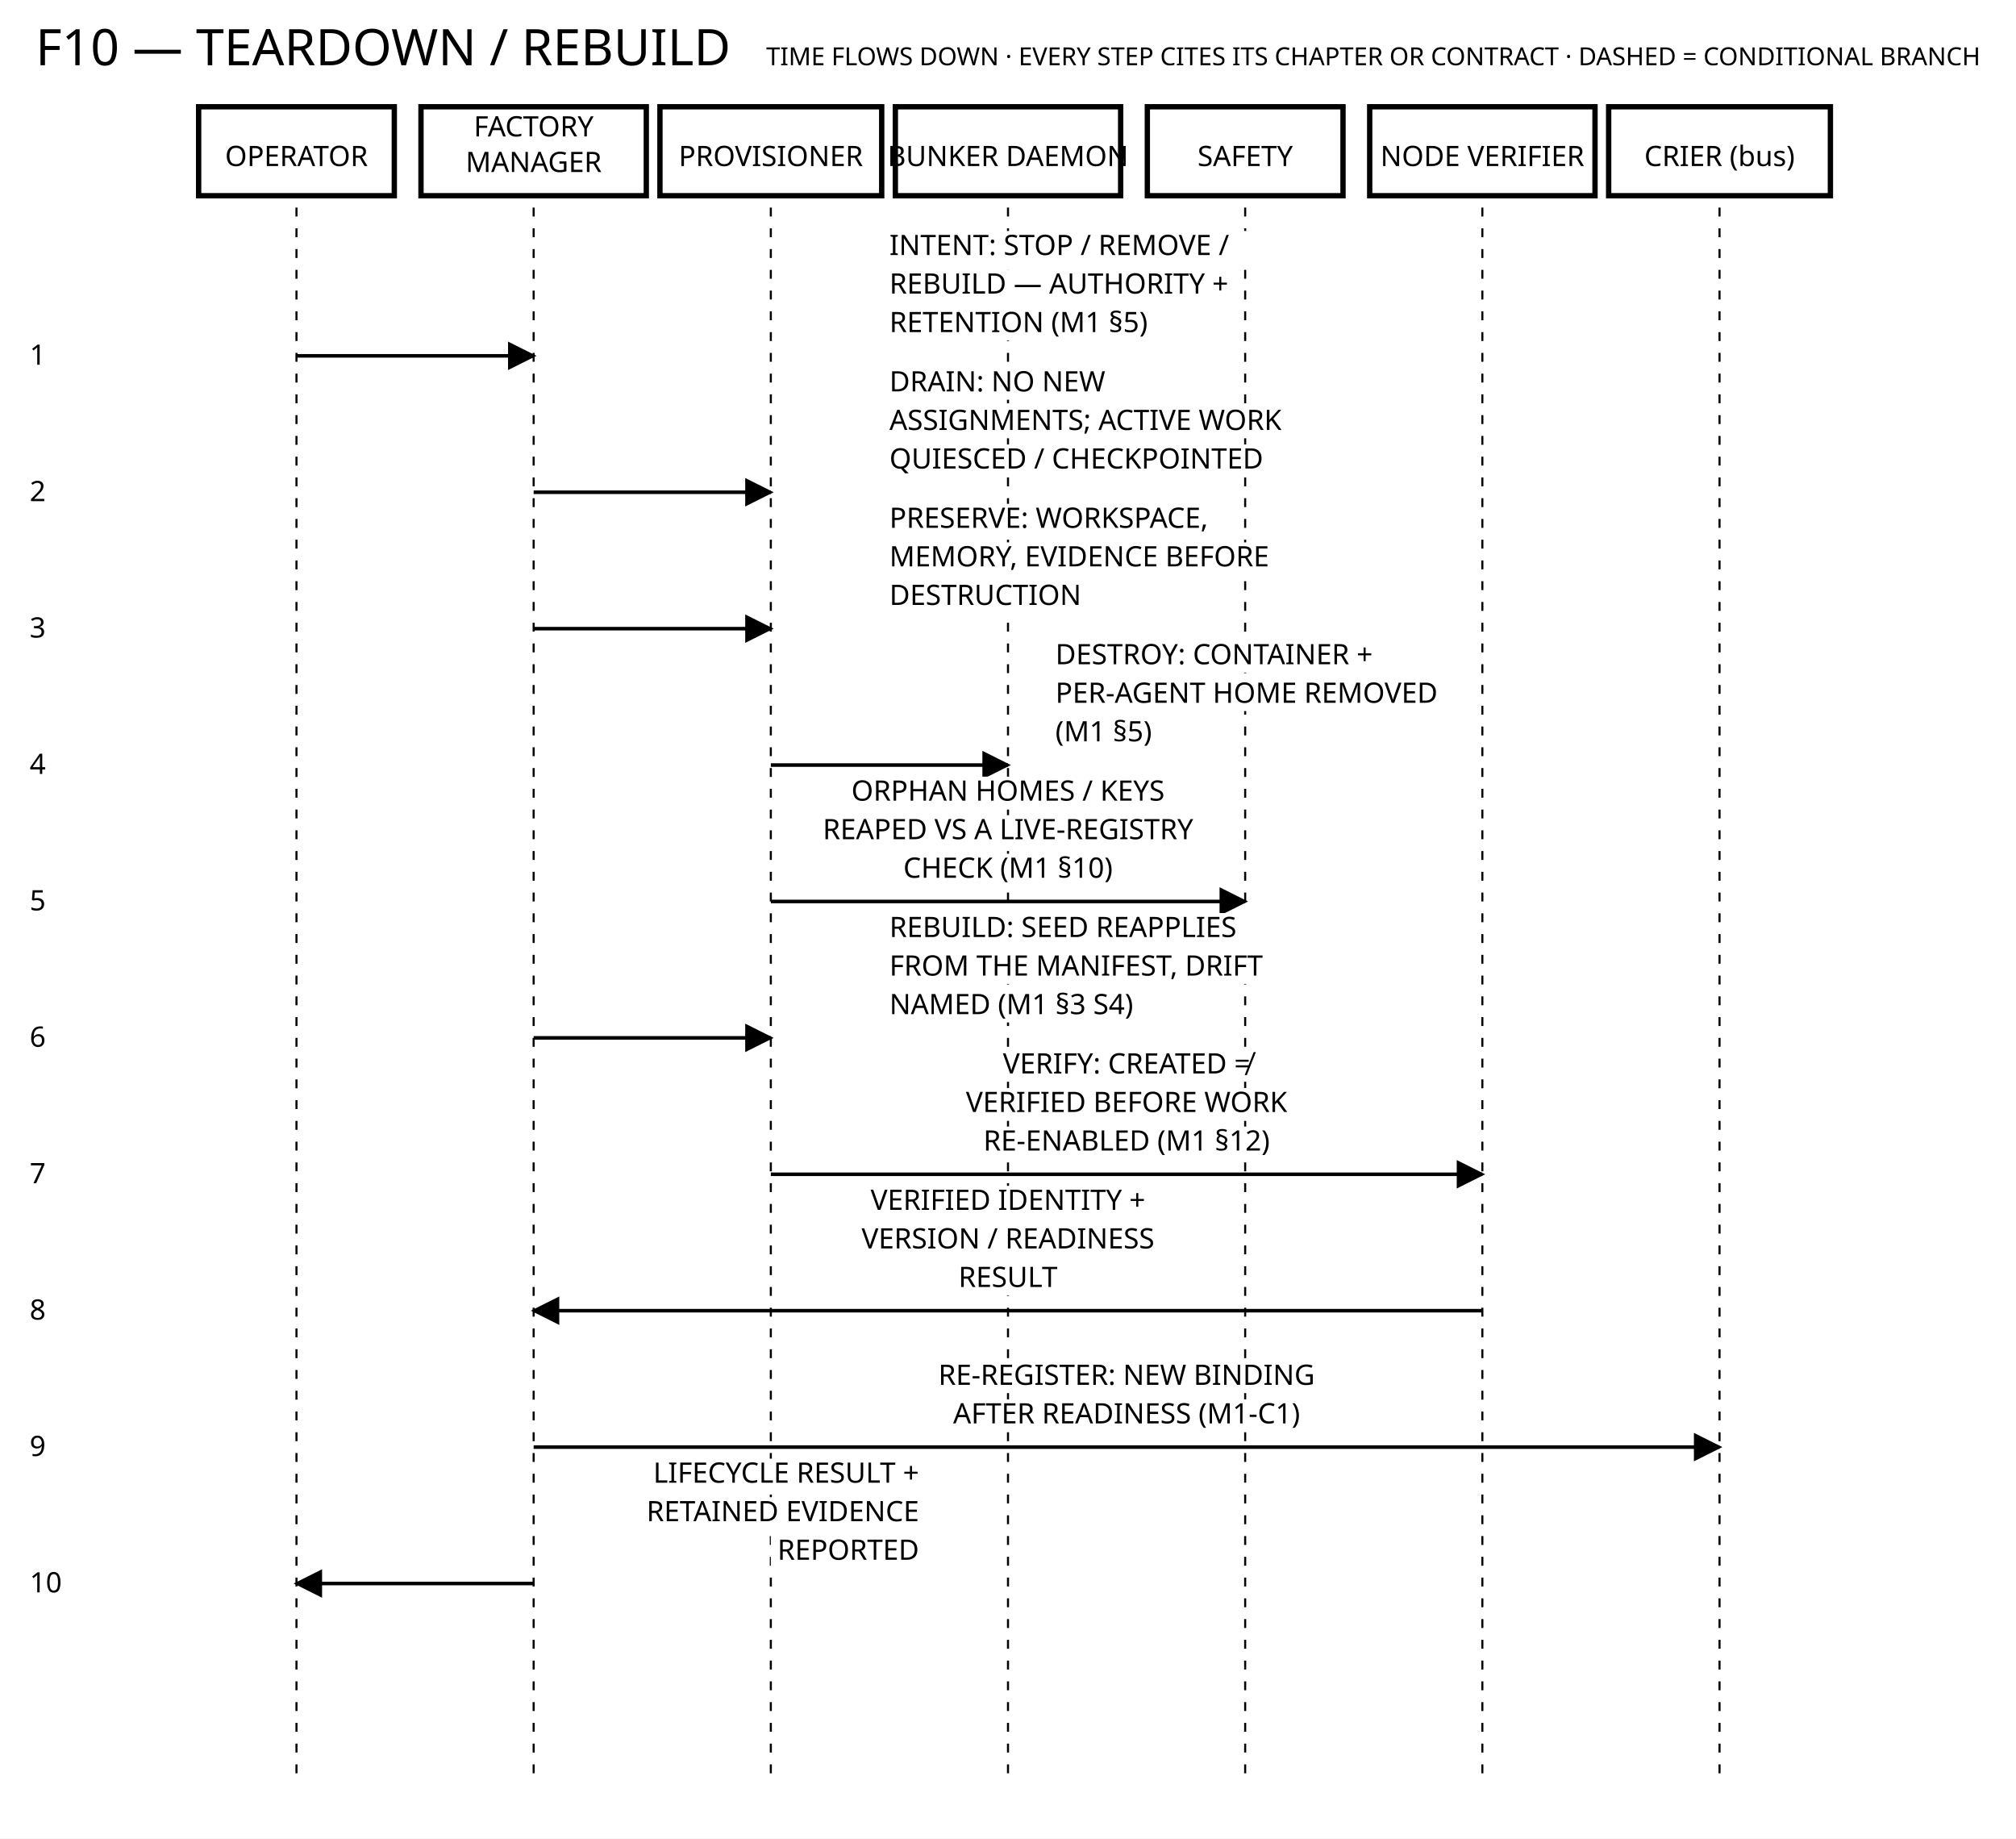
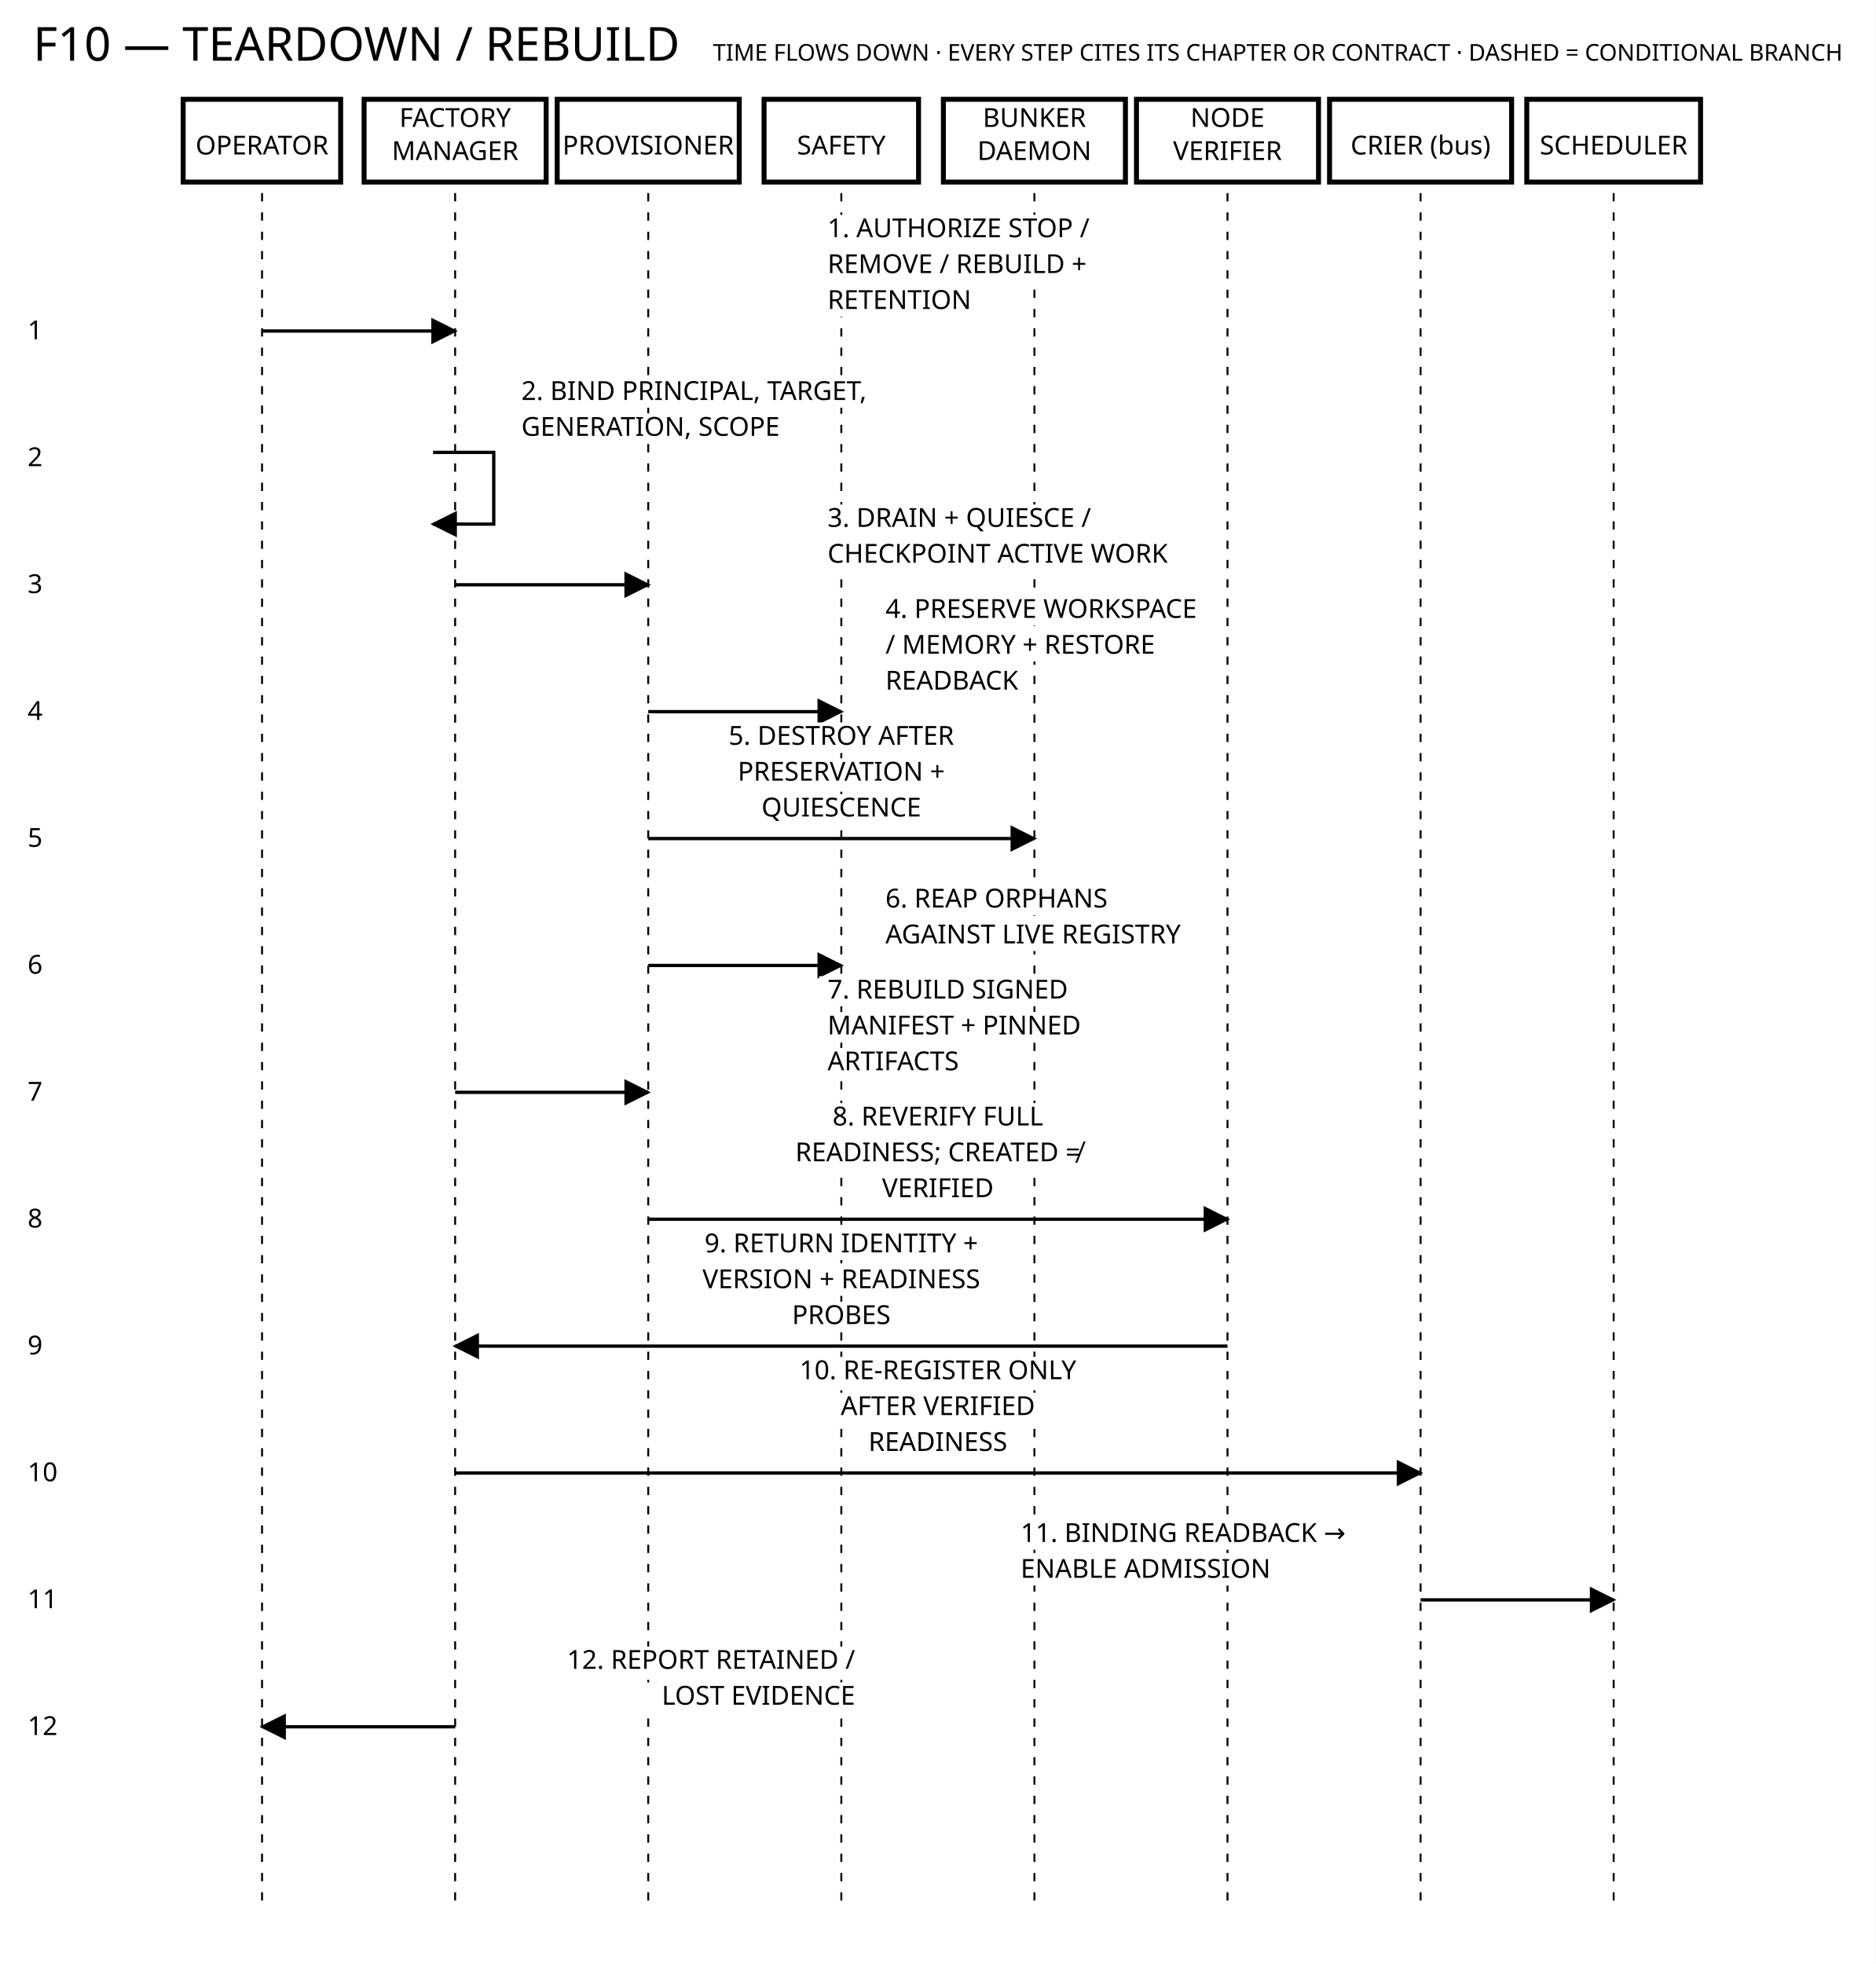
- <svg xmlns="http://www.w3.org/2000/svg" width="170.0mm" height="155.0mm" viewBox="0 0 680 620.0" preserveAspectRatio="xMidYMid meet">
-   <rect width="680" height="620.0" fill="#ffffff" />
+ <svg xmlns="http://www.w3.org/2000/svg" width="170.0mm" height="178.0mm" viewBox="0 0 680 712.0" preserveAspectRatio="xMidYMid meet">
+   <rect width="680" height="712.0" fill="#ffffff" />
  <defs>
    <marker id="ar" viewBox="0 0 10 10" refX="9" refY="5" markerWidth="8" markerHeight="8" orient="auto">
      <path d="M0,0 L10,5 L0,10 z" fill="#000000" />
    </marker>
  </defs>
  <g font-family="Routed Gothic Narrow, Routed Gothic, sans-serif">
    <text x="12.0" y="22.0" font-size="17.00" fill="#000000" text-anchor="start">F10 — TEARDOWN / REBUILD</text>
    <text x="668.0" y="22.0" font-size="8.40" fill="#000000" text-anchor="end">TIME FLOWS DOWN · EVERY STEP CITES ITS CHAPTER OR CONTRACT · DASHED = CONDITIONAL BRANCH</text>
-     <rect x="67.0" y="36.0" width="66.0" height="30.0" fill="#ffffff" stroke="#000000" stroke-width="1.8" />
-     <text x="100.0" y="56.0" font-size="9.50" fill="#000000" text-anchor="middle">OPERATOR</text>
-     <polyline points="100.0,70.0 100.0,600.0" fill="none" stroke="#000000" stroke-width="0.7" stroke-dasharray="3 4" />
-     <rect x="142.0" y="36.0" width="76.0" height="30.0" fill="#ffffff" stroke="#000000" stroke-width="1.8" />
-     <text x="180.0" y="46.0" font-size="9.50" fill="#000000" text-anchor="middle">FACTORY</text>
-     <text x="180.0" y="58.0" font-size="9.50" fill="#000000" text-anchor="middle">MANAGER</text>
-     <polyline points="180.0,70.0 180.0,600.0" fill="none" stroke="#000000" stroke-width="0.7" stroke-dasharray="3 4" />
-     <rect x="222.6" y="36.0" width="74.8" height="30.0" fill="#ffffff" stroke="#000000" stroke-width="1.8" />
-     <text x="260.0" y="56.0" font-size="9.50" fill="#000000" text-anchor="middle">PROVISIONER</text>
-     <polyline points="260.0,70.0 260.0,600.0" fill="none" stroke="#000000" stroke-width="0.7" stroke-dasharray="3 4" />
-     <rect x="302.0" y="36.0" width="76.0" height="30.0" fill="#ffffff" stroke="#000000" stroke-width="1.8" />
-     <text x="340.0" y="56.0" font-size="9.50" fill="#000000" text-anchor="middle">BUNKER DAEMON</text>
-     <polyline points="340.0,70.0 340.0,600.0" fill="none" stroke="#000000" stroke-width="0.7" stroke-dasharray="3 4" />
-     <rect x="387.0" y="36.0" width="66.0" height="30.0" fill="#ffffff" stroke="#000000" stroke-width="1.8" />
-     <text x="420.0" y="56.0" font-size="9.50" fill="#000000" text-anchor="middle">SAFETY</text>
-     <polyline points="420.0,70.0 420.0,600.0" fill="none" stroke="#000000" stroke-width="0.7" stroke-dasharray="3 4" />
-     <rect x="462.0" y="36.0" width="76.0" height="30.0" fill="#ffffff" stroke="#000000" stroke-width="1.8" />
-     <text x="500.0" y="56.0" font-size="9.50" fill="#000000" text-anchor="middle">NODE VERIFIER</text>
-     <polyline points="500.0,70.0 500.0,600.0" fill="none" stroke="#000000" stroke-width="0.7" stroke-dasharray="3 4" />
-     <rect x="542.6" y="36.0" width="74.8" height="30.0" fill="#ffffff" stroke="#000000" stroke-width="1.8" />
-     <text x="580.0" y="56.0" font-size="9.50" fill="#000000" text-anchor="middle">CRIER (bus)</text>
-     <polyline points="580.0,70.0 580.0,600.0" fill="none" stroke="#000000" stroke-width="0.7" stroke-dasharray="3 4" />
+     <rect x="66.4" y="36.0" width="57.1" height="30.0" fill="#ffffff" stroke="#000000" stroke-width="1.8" />
+     <text x="95.0" y="56.0" font-size="9.50" fill="#000000" text-anchor="middle">OPERATOR</text>
+     <polyline points="95.0,70.0 95.0,692.0" fill="none" stroke="#000000" stroke-width="0.7" stroke-dasharray="3 4" />
+     <rect x="132.0" y="36.0" width="66.0" height="30.0" fill="#ffffff" stroke="#000000" stroke-width="1.8" />
+     <text x="165.0" y="46.0" font-size="9.50" fill="#000000" text-anchor="middle">FACTORY</text>
+     <text x="165.0" y="58.0" font-size="9.50" fill="#000000" text-anchor="middle">MANAGER</text>
+     <polyline points="165.0,70.0 165.0,692.0" fill="none" stroke="#000000" stroke-width="0.7" stroke-dasharray="3 4" />
+     <rect x="202.0" y="36.0" width="66.0" height="30.0" fill="#ffffff" stroke="#000000" stroke-width="1.8" />
+     <text x="235.0" y="56.0" font-size="9.50" fill="#000000" text-anchor="middle">PROVISIONER</text>
+     <polyline points="235.0,70.0 235.0,692.0" fill="none" stroke="#000000" stroke-width="0.7" stroke-dasharray="3 4" />
+     <rect x="277.0" y="36.0" width="56.0" height="30.0" fill="#ffffff" stroke="#000000" stroke-width="1.8" />
+     <text x="305.0" y="56.0" font-size="9.50" fill="#000000" text-anchor="middle">SAFETY</text>
+     <polyline points="305.0,70.0 305.0,692.0" fill="none" stroke="#000000" stroke-width="0.7" stroke-dasharray="3 4" />
+     <rect x="342.0" y="36.0" width="66.0" height="30.0" fill="#ffffff" stroke="#000000" stroke-width="1.8" />
+     <text x="375.0" y="46.0" font-size="9.50" fill="#000000" text-anchor="middle">BUNKER</text>
+     <text x="375.0" y="58.0" font-size="9.50" fill="#000000" text-anchor="middle">DAEMON</text>
+     <polyline points="375.0,70.0 375.0,692.0" fill="none" stroke="#000000" stroke-width="0.7" stroke-dasharray="3 4" />
+     <rect x="412.0" y="36.0" width="66.0" height="30.0" fill="#ffffff" stroke="#000000" stroke-width="1.8" />
+     <text x="445.0" y="46.0" font-size="9.50" fill="#000000" text-anchor="middle">NODE</text>
+     <text x="445.0" y="58.0" font-size="9.50" fill="#000000" text-anchor="middle">VERIFIER</text>
+     <polyline points="445.0,70.0 445.0,692.0" fill="none" stroke="#000000" stroke-width="0.7" stroke-dasharray="3 4" />
+     <rect x="482.0" y="36.0" width="66.0" height="30.0" fill="#ffffff" stroke="#000000" stroke-width="1.8" />
+     <text x="515.0" y="56.0" font-size="9.50" fill="#000000" text-anchor="middle">CRIER (bus)</text>
+     <polyline points="515.0,70.0 515.0,692.0" fill="none" stroke="#000000" stroke-width="0.7" stroke-dasharray="3 4" />
+     <rect x="553.5" y="36.0" width="63.0" height="30.0" fill="#ffffff" stroke="#000000" stroke-width="1.8" />
+     <text x="585.0" y="56.0" font-size="9.50" fill="#000000" text-anchor="middle">SCHEDULER</text>
+     <polyline points="585.0,70.0 585.0,692.0" fill="none" stroke="#000000" stroke-width="0.7" stroke-dasharray="3 4" />
    <text x="10.0" y="123.0" font-size="9.50" fill="#000000" text-anchor="start">1</text>
-     <polyline points="100.0,120.0 180.0,120.0" fill="none" stroke="#000000" stroke-width="1.2" marker-end="url(#ar)" />
-     <rect x="297.0" y="77.9" width="132.5" height="10.9" fill="#ffffff" />
-     <text x="300.0" y="86.0" font-size="9.50" fill="#000000" text-anchor="start">INTENT: STOP / REMOVE /</text>
-     <rect x="297.0" y="90.9" width="121.5" height="10.9" fill="#ffffff" />
-     <text x="300.0" y="99.0" font-size="9.50" fill="#000000" text-anchor="start">REBUILD — AUTHORITY +</text>
-     <rect x="297.0" y="103.9" width="99.5" height="10.9" fill="#ffffff" />
-     <text x="300.0" y="112.0" font-size="9.50" fill="#000000" text-anchor="start">RETENTION (M1 §5)</text>
+     <polyline points="95.0,120.0 165.0,120.0" fill="none" stroke="#000000" stroke-width="1.2" marker-end="url(#ar)" />
+     <rect x="297.0" y="77.9" width="110.5" height="10.9" fill="#ffffff" />
+     <text x="300.0" y="86.0" font-size="9.50" fill="#000000" text-anchor="start">1. AUTHORIZE STOP /</text>
+     <rect x="297.0" y="90.9" width="105.0" height="10.9" fill="#ffffff" />
+     <text x="300.0" y="99.0" font-size="9.50" fill="#000000" text-anchor="start">REMOVE / REBUILD +</text>
+     <rect x="297.0" y="103.9" width="55.5" height="10.9" fill="#ffffff" />
+     <text x="300.0" y="112.0" font-size="9.50" fill="#000000" text-anchor="start">RETENTION</text>
    <text x="10.0" y="169.0" font-size="9.50" fill="#000000" text-anchor="start">2</text>
-     <polyline points="180.0,166.0 260.0,166.0" fill="none" stroke="#000000" stroke-width="1.2" marker-end="url(#ar)" />
-     <rect x="297.0" y="123.9" width="77.5" height="10.9" fill="#ffffff" />
-     <text x="300.0" y="132.0" font-size="9.50" fill="#000000" text-anchor="start">DRAIN: NO NEW</text>
-     <rect x="297.0" y="136.9" width="138.0" height="10.9" fill="#ffffff" />
-     <text x="300.0" y="145.0" font-size="9.50" fill="#000000" text-anchor="start">ASSIGNMENTS; ACTIVE WORK</text>
-     <rect x="297.0" y="149.9" width="132.5" height="10.9" fill="#ffffff" />
-     <text x="300.0" y="158.0" font-size="9.50" fill="#000000" text-anchor="start">QUIESCED / CHECKPOINTED</text>
+     <polyline points="157.0,164.0 179.0,164.0 179.0,190.0 157.0,190.0" fill="none" stroke="#000000" stroke-width="1.2" marker-end="url(#ar)" />
+     <rect x="186.0" y="136.9" width="149.0" height="10.9" fill="#ffffff" />
+     <text x="189.0" y="145.0" font-size="9.50" fill="#000000" text-anchor="start">2. BIND PRINCIPAL, TARGET,</text>
+     <rect x="186.0" y="149.9" width="99.5" height="10.9" fill="#ffffff" />
+     <text x="189.0" y="158.0" font-size="9.50" fill="#000000" text-anchor="start">GENERATION, SCOPE</text>
    <text x="10.0" y="215.0" font-size="9.50" fill="#000000" text-anchor="start">3</text>
-     <polyline points="180.0,212.0 260.0,212.0" fill="none" stroke="#000000" stroke-width="1.2" marker-end="url(#ar)" />
-     <rect x="297.0" y="169.9" width="116.0" height="10.9" fill="#ffffff" />
-     <text x="300.0" y="178.0" font-size="9.50" fill="#000000" text-anchor="start">PRESERVE: WORKSPACE,</text>
-     <rect x="297.0" y="182.9" width="132.5" height="10.9" fill="#ffffff" />
-     <text x="300.0" y="191.0" font-size="9.50" fill="#000000" text-anchor="start">MEMORY, EVIDENCE BEFORE</text>
-     <rect x="297.0" y="195.9" width="66.5" height="10.9" fill="#ffffff" />
-     <text x="300.0" y="204.0" font-size="9.50" fill="#000000" text-anchor="start">DESTRUCTION</text>
+     <polyline points="165.0,212.0 235.0,212.0" fill="none" stroke="#000000" stroke-width="1.2" marker-end="url(#ar)" />
+     <rect x="297.0" y="182.9" width="116.0" height="10.9" fill="#ffffff" />
+     <text x="300.0" y="191.0" font-size="9.50" fill="#000000" text-anchor="start">3. DRAIN + QUIESCE /</text>
+     <rect x="297.0" y="195.9" width="127.0" height="10.9" fill="#ffffff" />
+     <text x="300.0" y="204.0" font-size="9.50" fill="#000000" text-anchor="start">CHECKPOINT ACTIVE WORK</text>
    <text x="10.0" y="261.0" font-size="9.50" fill="#000000" text-anchor="start">4</text>
-     <polyline points="260.0,258.0 340.0,258.0" fill="none" stroke="#000000" stroke-width="1.2" marker-end="url(#ar)" />
-     <rect x="353.0" y="215.9" width="116.0" height="10.9" fill="#ffffff" />
-     <text x="356.0" y="224.0" font-size="9.50" fill="#000000" text-anchor="start">DESTROY: CONTAINER +</text>
-     <rect x="353.0" y="228.9" width="127.0" height="10.9" fill="#ffffff" />
-     <text x="356.0" y="237.0" font-size="9.50" fill="#000000" text-anchor="start">PER-AGENT HOME REMOVED</text>
-     <rect x="353.0" y="241.9" width="44.5" height="10.9" fill="#ffffff" />
-     <text x="356.0" y="250.0" font-size="9.50" fill="#000000" text-anchor="start">(M1 §5)</text>
+     <polyline points="235.0,258.0 305.0,258.0" fill="none" stroke="#000000" stroke-width="1.2" marker-end="url(#ar)" />
+     <rect x="318.0" y="215.9" width="121.5" height="10.9" fill="#ffffff" />
+     <text x="321.0" y="224.0" font-size="9.50" fill="#000000" text-anchor="start">4. PRESERVE WORKSPACE</text>
+     <rect x="318.0" y="228.9" width="105.0" height="10.9" fill="#ffffff" />
+     <text x="321.0" y="237.0" font-size="9.50" fill="#000000" text-anchor="start">/ MEMORY + RESTORE</text>
+     <rect x="318.0" y="241.9" width="50.0" height="10.9" fill="#ffffff" />
+     <text x="321.0" y="250.0" font-size="9.50" fill="#000000" text-anchor="start">READBACK</text>
    <text x="10.0" y="307.0" font-size="9.50" fill="#000000" text-anchor="start">5</text>
-     <polyline points="260.0,304.0 420.0,304.0" fill="none" stroke="#000000" stroke-width="1.2" marker-end="url(#ar)" />
-     <rect x="284.8" y="261.9" width="110.5" height="10.9" fill="#ffffff" />
-     <text x="340.0" y="270.0" font-size="9.50" fill="#000000" text-anchor="middle">ORPHAN HOMES / KEYS</text>
-     <rect x="268.2" y="274.9" width="143.5" height="10.9" fill="#ffffff" />
-     <text x="340.0" y="283.0" font-size="9.50" fill="#000000" text-anchor="middle">REAPED VS A LIVE-REGISTRY</text>
-     <rect x="298.5" y="287.9" width="83.0" height="10.9" fill="#ffffff" />
-     <text x="340.0" y="296.0" font-size="9.50" fill="#000000" text-anchor="middle">CHECK (M1 §10)</text>
+     <polyline points="235.0,304.0 375.0,304.0" fill="none" stroke="#000000" stroke-width="1.2" marker-end="url(#ar)" />
+     <rect x="258.0" y="261.9" width="94.0" height="10.9" fill="#ffffff" />
+     <text x="305.0" y="270.0" font-size="9.50" fill="#000000" text-anchor="middle">5. DESTROY AFTER</text>
+     <rect x="263.5" y="274.9" width="83.0" height="10.9" fill="#ffffff" />
+     <text x="305.0" y="283.0" font-size="9.50" fill="#000000" text-anchor="middle">PRESERVATION +</text>
+     <rect x="274.5" y="287.9" width="61.0" height="10.9" fill="#ffffff" />
+     <text x="305.0" y="296.0" font-size="9.50" fill="#000000" text-anchor="middle">QUIESCENCE</text>
    <text x="10.0" y="353.0" font-size="9.50" fill="#000000" text-anchor="start">6</text>
-     <polyline points="180.0,350.0 260.0,350.0" fill="none" stroke="#000000" stroke-width="1.2" marker-end="url(#ar)" />
-     <rect x="297.0" y="307.9" width="132.5" height="10.9" fill="#ffffff" />
-     <text x="300.0" y="316.0" font-size="9.50" fill="#000000" text-anchor="start">REBUILD: SEED REAPPLIES</text>
-     <rect x="297.0" y="320.9" width="138.0" height="10.9" fill="#ffffff" />
-     <text x="300.0" y="329.0" font-size="9.50" fill="#000000" text-anchor="start">FROM THE MANIFEST, DRIFT</text>
-     <rect x="297.0" y="333.9" width="94.0" height="10.9" fill="#ffffff" />
-     <text x="300.0" y="342.0" font-size="9.50" fill="#000000" text-anchor="start">NAMED (M1 §3 S4)</text>
+     <polyline points="235.0,350.0 305.0,350.0" fill="none" stroke="#000000" stroke-width="1.2" marker-end="url(#ar)" />
+     <rect x="318.0" y="320.9" width="88.5" height="10.9" fill="#ffffff" />
+     <text x="321.0" y="329.0" font-size="9.50" fill="#000000" text-anchor="start">6. REAP ORPHANS</text>
+     <rect x="318.0" y="333.9" width="121.5" height="10.9" fill="#ffffff" />
+     <text x="321.0" y="342.0" font-size="9.50" fill="#000000" text-anchor="start">AGAINST LIVE REGISTRY</text>
    <text x="10.0" y="399.0" font-size="9.50" fill="#000000" text-anchor="start">7</text>
-     <polyline points="260.0,396.0 500.0,396.0" fill="none" stroke="#000000" stroke-width="1.2" marker-end="url(#ar)" />
-     <rect x="330.2" y="353.9" width="99.5" height="10.9" fill="#ffffff" />
-     <text x="380.0" y="362.0" font-size="9.50" fill="#000000" text-anchor="middle">VERIFY: CREATED ≠</text>
-     <rect x="322.0" y="366.9" width="116.0" height="10.9" fill="#ffffff" />
-     <text x="380.0" y="375.0" font-size="9.50" fill="#000000" text-anchor="middle">VERIFIED BEFORE WORK</text>
-     <rect x="324.8" y="379.9" width="110.5" height="10.9" fill="#ffffff" />
-     <text x="380.0" y="388.0" font-size="9.50" fill="#000000" text-anchor="middle">RE-ENABLED (M1 §12)</text>
+     <polyline points="165.0,396.0 235.0,396.0" fill="none" stroke="#000000" stroke-width="1.2" marker-end="url(#ar)" />
+     <rect x="297.0" y="353.9" width="99.5" height="10.9" fill="#ffffff" />
+     <text x="300.0" y="362.0" font-size="9.50" fill="#000000" text-anchor="start">7. REBUILD SIGNED</text>
+     <rect x="297.0" y="366.9" width="99.5" height="10.9" fill="#ffffff" />
+     <text x="300.0" y="375.0" font-size="9.50" fill="#000000" text-anchor="start">MANIFEST + PINNED</text>
+     <rect x="297.0" y="379.9" width="55.5" height="10.9" fill="#ffffff" />
+     <text x="300.0" y="388.0" font-size="9.50" fill="#000000" text-anchor="start">ARTIFACTS</text>
    <text x="10.0" y="445.0" font-size="9.50" fill="#000000" text-anchor="start">8</text>
-     <polyline points="500.0,442.0 180.0,442.0" fill="none" stroke="#000000" stroke-width="1.2" marker-end="url(#ar)" />
-     <rect x="284.8" y="399.9" width="110.5" height="10.9" fill="#ffffff" />
-     <text x="340.0" y="408.0" font-size="9.50" fill="#000000" text-anchor="middle">VERIFIED IDENTITY +</text>
-     <rect x="284.8" y="412.9" width="110.5" height="10.9" fill="#ffffff" />
-     <text x="340.0" y="421.0" font-size="9.50" fill="#000000" text-anchor="middle">VERSION / READINESS</text>
-     <rect x="320.5" y="425.9" width="39.0" height="10.9" fill="#ffffff" />
-     <text x="340.0" y="434.0" font-size="9.50" fill="#000000" text-anchor="middle">RESULT</text>
+     <polyline points="235.0,442.0 445.0,442.0" fill="none" stroke="#000000" stroke-width="1.2" marker-end="url(#ar)" />
+     <rect x="293.0" y="399.9" width="94.0" height="10.9" fill="#ffffff" />
+     <text x="340.0" y="408.0" font-size="9.50" fill="#000000" text-anchor="middle">8. REVERIFY FULL</text>
+     <rect x="282.0" y="412.9" width="116.0" height="10.9" fill="#ffffff" />
+     <text x="340.0" y="421.0" font-size="9.50" fill="#000000" text-anchor="middle">READINESS; CREATED ≠</text>
+     <rect x="315.0" y="425.9" width="50.0" height="10.9" fill="#ffffff" />
+     <text x="340.0" y="434.0" font-size="9.50" fill="#000000" text-anchor="middle">VERIFIED</text>
    <text x="10.0" y="491.0" font-size="9.50" fill="#000000" text-anchor="start">9</text>
-     <polyline points="180.0,488.0 580.0,488.0" fill="none" stroke="#000000" stroke-width="1.2" marker-end="url(#ar)" />
-     <rect x="311.0" y="458.9" width="138.0" height="10.9" fill="#ffffff" />
-     <text x="380.0" y="467.0" font-size="9.50" fill="#000000" text-anchor="middle">RE-REGISTER: NEW BINDING</text>
-     <rect x="313.8" y="471.9" width="132.5" height="10.9" fill="#ffffff" />
-     <text x="380.0" y="480.0" font-size="9.50" fill="#000000" text-anchor="middle">AFTER READINESS (M1-C1)</text>
+     <polyline points="445.0,488.0 165.0,488.0" fill="none" stroke="#000000" stroke-width="1.2" marker-end="url(#ar)" />
+     <rect x="247.0" y="445.9" width="116.0" height="10.9" fill="#ffffff" />
+     <text x="305.0" y="454.0" font-size="9.50" fill="#000000" text-anchor="middle">9. RETURN IDENTITY +</text>
+     <rect x="249.8" y="458.9" width="110.5" height="10.9" fill="#ffffff" />
+     <text x="305.0" y="467.0" font-size="9.50" fill="#000000" text-anchor="middle">VERSION + READINESS</text>
+     <rect x="285.5" y="471.9" width="39.0" height="10.9" fill="#ffffff" />
+     <text x="305.0" y="480.0" font-size="9.50" fill="#000000" text-anchor="middle">PROBES</text>
    <text x="10.0" y="537.0" font-size="9.50" fill="#000000" text-anchor="start">10</text>
-     <polyline points="180.0,534.0 100.0,534.0" fill="none" stroke="#000000" stroke-width="1.2" marker-end="url(#ar)" />
-     <rect x="205.0" y="491.9" width="105.0" height="10.9" fill="#ffffff" />
-     <text x="310.0" y="500.0" font-size="9.50" fill="#000000" text-anchor="end">LIFECYCLE RESULT +</text>
-     <rect x="210.5" y="504.9" width="99.5" height="10.9" fill="#ffffff" />
-     <text x="310.0" y="513.0" font-size="9.50" fill="#000000" text-anchor="end">RETAINED EVIDENCE</text>
-     <rect x="260.0" y="517.9" width="50.0" height="10.9" fill="#ffffff" />
-     <text x="310.0" y="526.0" font-size="9.50" fill="#000000" text-anchor="end">REPORTED</text>
+     <polyline points="165.0,534.0 515.0,534.0" fill="none" stroke="#000000" stroke-width="1.2" marker-end="url(#ar)" />
+     <rect x="282.0" y="491.9" width="116.0" height="10.9" fill="#ffffff" />
+     <text x="340.0" y="500.0" font-size="9.50" fill="#000000" text-anchor="middle">10. RE-REGISTER ONLY</text>
+     <rect x="298.5" y="504.9" width="83.0" height="10.9" fill="#ffffff" />
+     <text x="340.0" y="513.0" font-size="9.50" fill="#000000" text-anchor="middle">AFTER VERIFIED</text>
+     <rect x="312.2" y="517.9" width="55.5" height="10.9" fill="#ffffff" />
+     <text x="340.0" y="526.0" font-size="9.50" fill="#000000" text-anchor="middle">READINESS</text>
+     <text x="10.0" y="583.0" font-size="9.50" fill="#000000" text-anchor="start">11</text>
+     <polyline points="515.0,580.0 585.0,580.0" fill="none" stroke="#000000" stroke-width="1.2" marker-end="url(#ar)" />
+     <rect x="367.0" y="550.9" width="127.0" height="10.9" fill="#ffffff" />
+     <text x="370.0" y="559.0" font-size="9.50" fill="#000000" text-anchor="start">11. BINDING READBACK →</text>
+     <rect x="367.0" y="563.9" width="94.0" height="10.9" fill="#ffffff" />
+     <text x="370.0" y="572.0" font-size="9.50" fill="#000000" text-anchor="start">ENABLE ADMISSION</text>
+     <text x="10.0" y="629.0" font-size="9.50" fill="#000000" text-anchor="start">12</text>
+     <polyline points="165.0,626.0 95.0,626.0" fill="none" stroke="#000000" stroke-width="1.2" marker-end="url(#ar)" />
+     <rect x="188.5" y="596.9" width="121.5" height="10.9" fill="#ffffff" />
+     <text x="310.0" y="605.0" font-size="9.50" fill="#000000" text-anchor="end">12. REPORT RETAINED /</text>
+     <rect x="232.5" y="609.9" width="77.5" height="10.9" fill="#ffffff" />
+     <text x="310.0" y="618.0" font-size="9.50" fill="#000000" text-anchor="end">LOST EVIDENCE</text>
  </g>
</svg>
